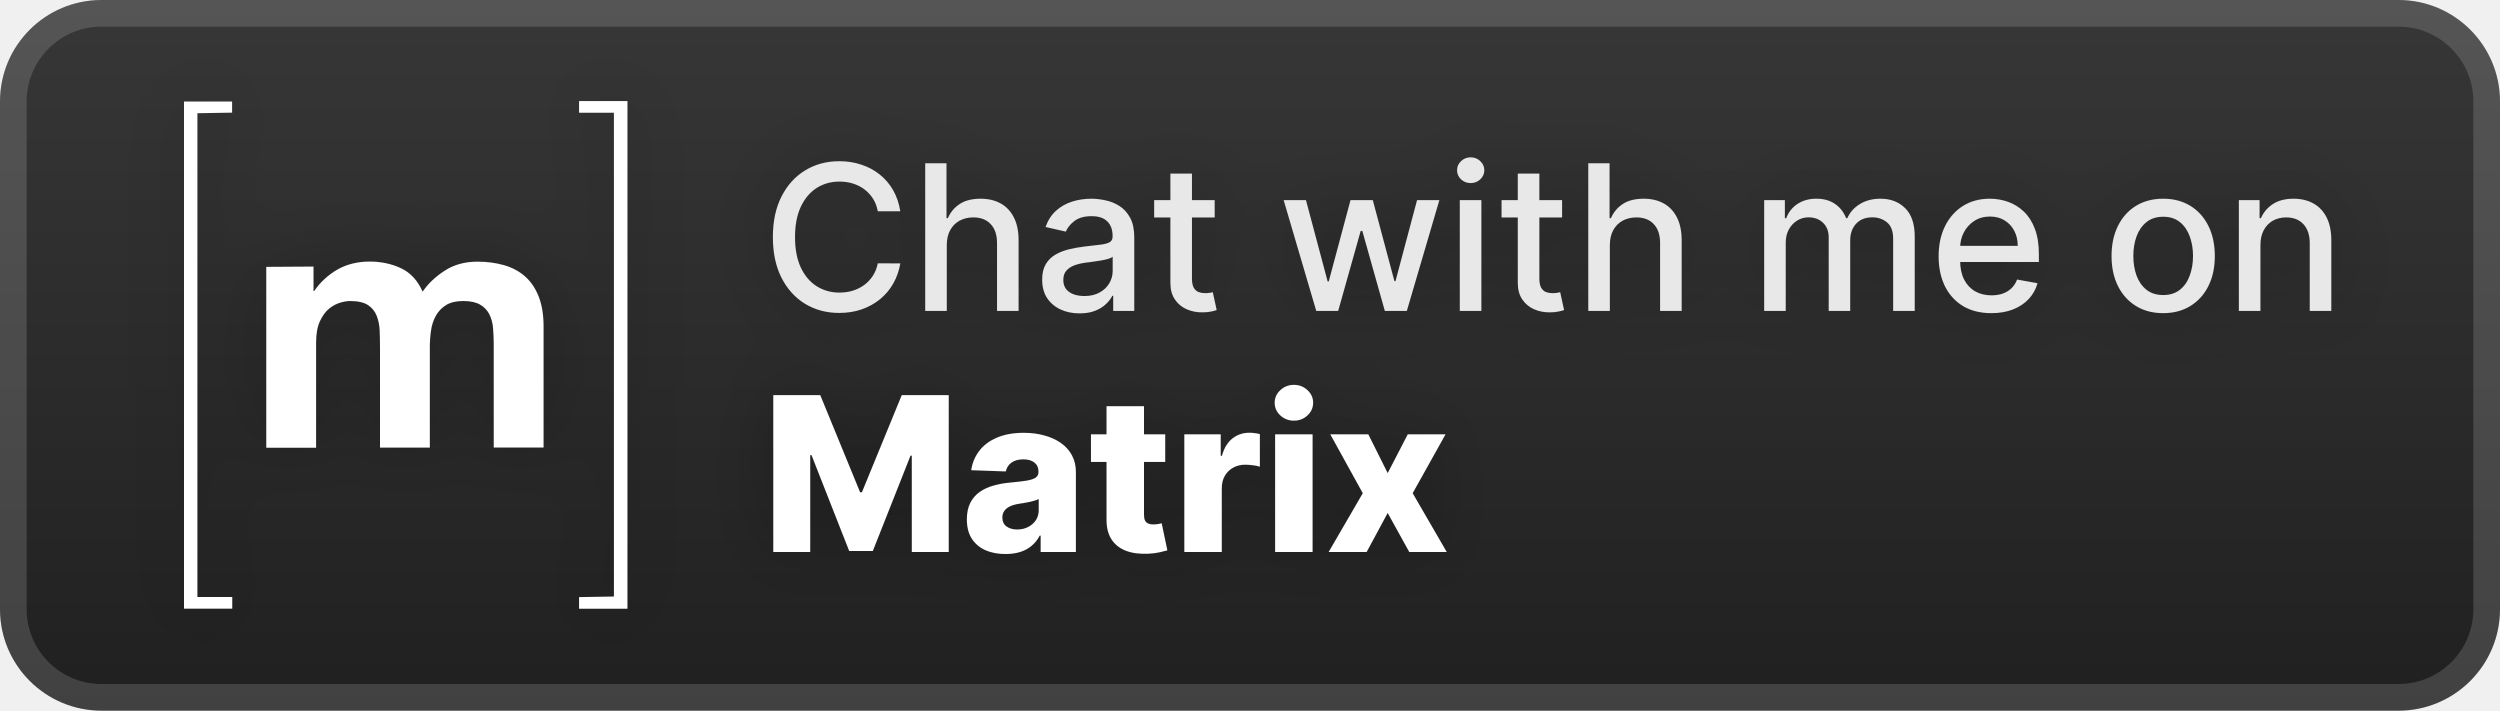
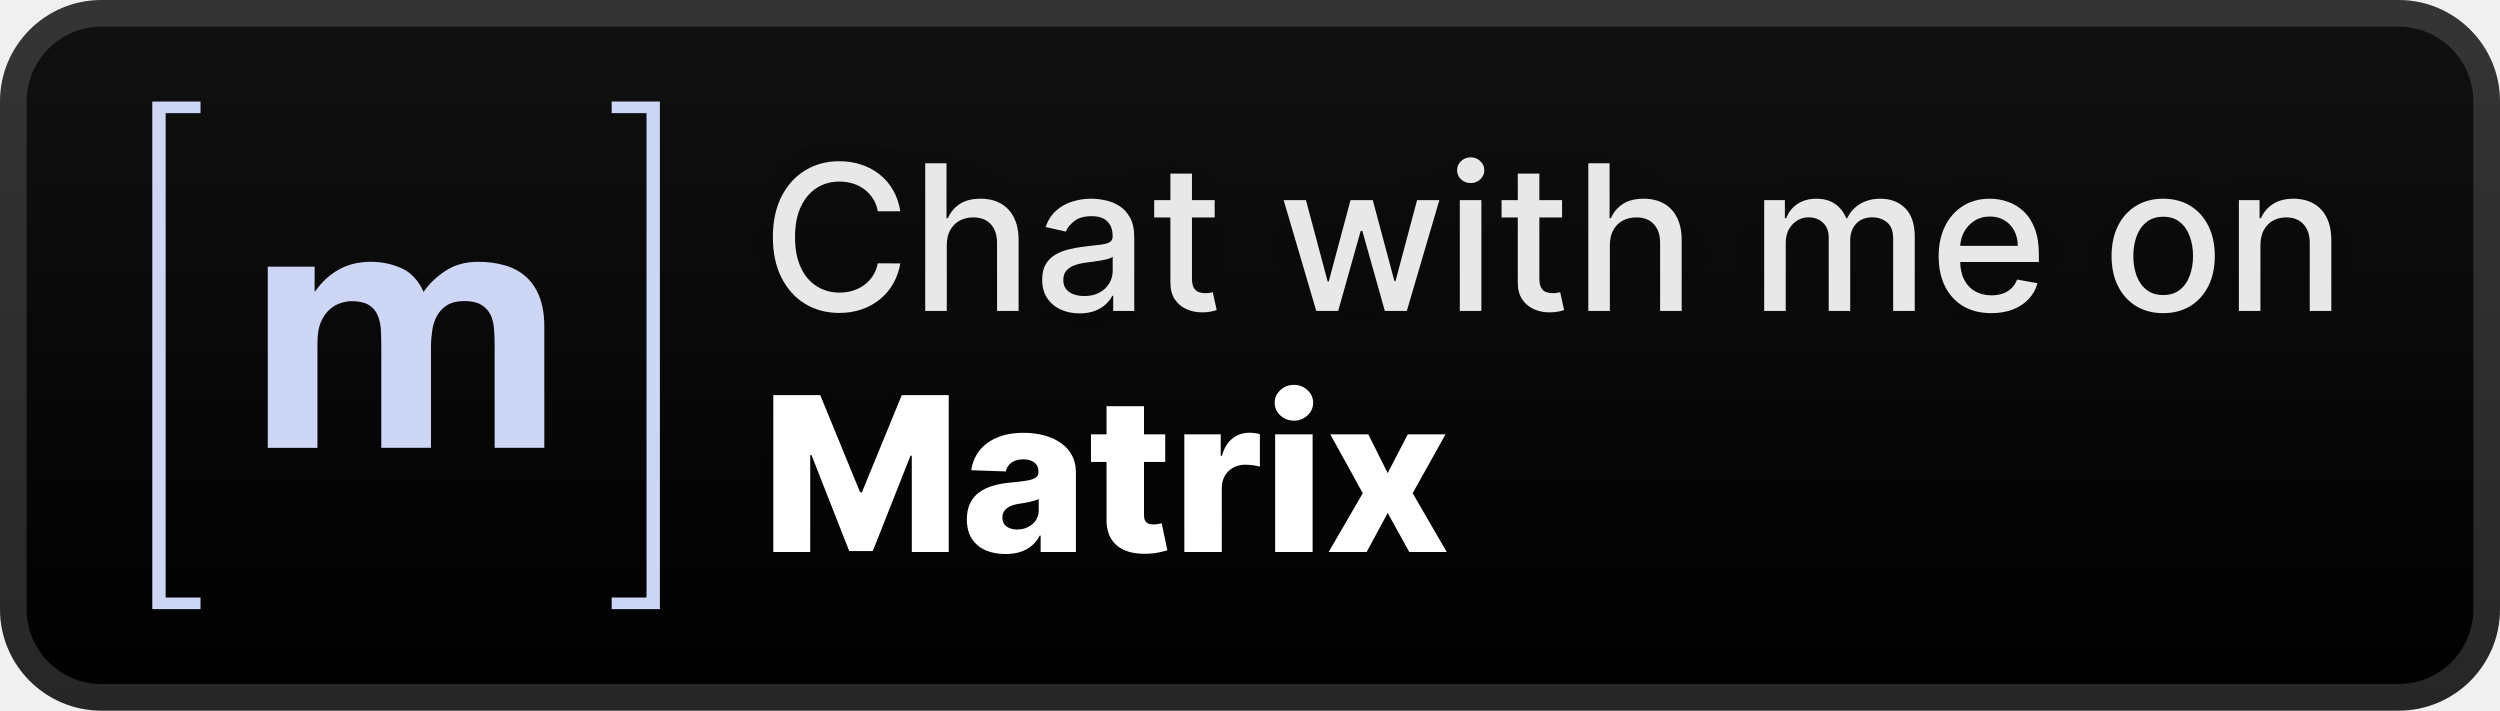
<svg xmlns="http://www.w3.org/2000/svg" width="197" height="56" viewBox="0 0 197 56" fill="none">
-   <rect x="-0" y="-0" width="197" height="56" rx="8" fill="url(#paint0_linear_2_3255)" />
+   <rect width="197" height="56" rx="8" fill="url(#paint0_linear_1_50)" />
  <rect x="1.05" y="1.05" width="194.9" height="53.9" rx="6.95" stroke="white" stroke-opacity="0.15" stroke-width="2.1" />
-   <g filter="url(#filter0_d_2_3255)">
-     <g clip-path="url(#clip0_2_3255)">
-       <path d="M48.377 47.006V8.881H45.63V7.966H49.443V47.966H45.63V47.051L48.377 47.006Z" fill="white" />
-       <path d="M24.705 21.006V22.931H24.76C25.243 22.226 25.88 21.644 26.629 21.219C27.357 20.815 28.197 20.612 29.126 20.612C30.029 20.612 30.857 20.787 31.597 21.137C32.343 21.486 32.914 22.101 33.303 22.987C33.727 22.362 34.302 21.811 35.034 21.337C35.762 20.859 36.627 20.62 37.618 20.62C38.374 20.62 39.074 20.712 39.714 20.895C40.358 21.08 40.91 21.374 41.369 21.779C41.828 22.182 42.189 22.711 42.447 23.366C42.704 24.019 42.833 24.804 42.833 25.729V35.266H38.907V27.191C38.907 26.712 38.888 26.262 38.852 25.841C38.825 25.457 38.722 25.082 38.548 24.739C38.381 24.425 38.127 24.166 37.815 23.994C37.493 23.811 37.055 23.719 36.498 23.719C35.946 23.719 35.5 23.825 35.156 24.035C34.815 24.247 34.547 24.522 34.354 24.862C34.155 25.221 34.023 25.615 33.968 26.021C33.903 26.455 33.87 26.892 33.87 27.334V35.271H29.944V27.271C29.944 26.849 29.935 26.43 29.917 26.021C29.903 25.629 29.823 25.242 29.681 24.876C29.546 24.53 29.305 24.236 28.991 24.035C28.668 23.825 28.194 23.719 27.561 23.719C27.313 23.729 27.067 23.771 26.829 23.844C26.505 23.937 26.204 24.096 25.944 24.311C25.658 24.541 25.415 24.872 25.212 25.304C25.01 25.736 24.908 26.301 24.908 27.004V35.279H20.982V21.029L24.705 21.006Z" fill="white" />
-       <path d="M15.555 8.921V47.046H18.302V47.961H14.488V7.961H18.29V8.876L15.555 8.921Z" fill="white" />
-     </g>
+   <g clip-path="url(#clip0_1_50)">
+     <path d="M13.054 8.915V47.084H15.8V48H12V8H15.8V8.915H13.054ZM24.792 21.015V22.946H24.846C25.361 22.208 25.985 21.638 26.708 21.238C27.431 20.831 28.269 20.631 29.208 20.631C30.108 20.631 30.931 20.808 31.677 21.154C32.423 21.5 32.985 22.123 33.377 23C33.8 22.377 34.377 21.823 35.1 21.346C35.823 20.869 36.684 20.631 37.677 20.631C38.431 20.631 39.131 20.723 39.777 20.908C40.423 21.092 40.969 21.385 41.431 21.792C41.892 22.2 42.246 22.723 42.508 23.377C42.761 24.031 42.892 24.815 42.892 25.738V35.285H38.977V27.2C38.977 26.723 38.962 26.269 38.923 25.846C38.885 25.423 38.785 25.054 38.623 24.746C38.454 24.431 38.215 24.185 37.892 24C37.569 23.815 37.131 23.723 36.585 23.723C36.031 23.723 35.585 23.831 35.246 24.038C34.908 24.254 34.638 24.523 34.446 24.869C34.254 25.208 34.123 25.592 34.062 26.031C34 26.462 33.962 26.9 33.962 27.338V35.285H30.046V27.285C30.046 26.861 30.038 26.446 30.015 26.031C30 25.615 29.915 25.238 29.777 24.885C29.638 24.538 29.408 24.254 29.085 24.046C28.762 23.838 28.292 23.731 27.662 23.731C27.477 23.731 27.231 23.769 26.931 23.854C26.631 23.938 26.331 24.092 26.046 24.323C25.762 24.554 25.515 24.885 25.315 25.315C25.115 25.746 25.015 26.315 25.015 27.015V35.292H21.1V21.015H24.792ZM50.946 47.084V8.915H48.2V8H52V48H48.2V47.084H50.946Z" fill="#CDD6F4" />
  </g>
-   <g filter="url(#filter1_d_2_3255)">
-     <path d="M70.943 16.648H69.17C69.102 16.269 68.975 15.935 68.789 15.648C68.604 15.36 68.376 15.115 68.108 14.915C67.839 14.714 67.537 14.562 67.204 14.46C66.875 14.358 66.524 14.307 66.153 14.307C65.483 14.307 64.882 14.475 64.352 14.812C63.825 15.149 63.409 15.644 63.102 16.295C62.799 16.947 62.647 17.742 62.647 18.682C62.647 19.629 62.799 20.428 63.102 21.079C63.409 21.731 63.827 22.223 64.358 22.557C64.888 22.89 65.484 23.057 66.147 23.057C66.515 23.057 66.863 23.007 67.193 22.909C67.526 22.807 67.827 22.657 68.096 22.46C68.365 22.263 68.592 22.023 68.778 21.738C68.967 21.451 69.098 21.121 69.17 20.75L70.943 20.756C70.848 21.328 70.664 21.854 70.392 22.335C70.123 22.812 69.776 23.225 69.352 23.574C68.931 23.918 68.45 24.186 67.909 24.375C67.367 24.564 66.776 24.659 66.136 24.659C65.128 24.659 64.231 24.42 63.443 23.943C62.655 23.462 62.034 22.774 61.579 21.881C61.128 20.987 60.903 19.92 60.903 18.682C60.903 17.439 61.13 16.373 61.585 15.483C62.039 14.589 62.661 13.903 63.449 13.426C64.236 12.945 65.132 12.704 66.136 12.704C66.753 12.704 67.329 12.793 67.863 12.972C68.401 13.146 68.884 13.403 69.312 13.744C69.74 14.081 70.094 14.494 70.375 14.983C70.655 15.468 70.844 16.023 70.943 16.648ZM74.606 19.318V24.5H72.907V12.864H74.583V17.193H74.691C74.896 16.723 75.208 16.35 75.629 16.074C76.049 15.797 76.599 15.659 77.277 15.659C77.875 15.659 78.398 15.782 78.845 16.028C79.296 16.274 79.644 16.642 79.89 17.131C80.14 17.615 80.265 18.221 80.265 18.949V24.5H78.566V19.153C78.566 18.513 78.402 18.017 78.072 17.665C77.743 17.309 77.284 17.131 76.697 17.131C76.296 17.131 75.936 17.216 75.618 17.386C75.303 17.557 75.055 17.807 74.873 18.136C74.695 18.462 74.606 18.856 74.606 19.318ZM85.072 24.693C84.519 24.693 84.019 24.591 83.572 24.386C83.125 24.178 82.771 23.877 82.51 23.483C82.252 23.089 82.123 22.606 82.123 22.034C82.123 21.541 82.218 21.136 82.407 20.818C82.597 20.5 82.852 20.248 83.174 20.062C83.496 19.877 83.856 19.737 84.254 19.642C84.652 19.547 85.057 19.475 85.47 19.426C85.993 19.365 86.417 19.316 86.743 19.278C87.068 19.237 87.305 19.17 87.453 19.079C87.6 18.988 87.674 18.841 87.674 18.636V18.596C87.674 18.1 87.534 17.716 87.254 17.443C86.977 17.17 86.564 17.034 86.015 17.034C85.443 17.034 84.993 17.161 84.663 17.415C84.337 17.665 84.112 17.943 83.987 18.25L82.39 17.886C82.58 17.356 82.856 16.928 83.22 16.602C83.587 16.273 84.01 16.034 84.487 15.886C84.964 15.735 85.466 15.659 85.993 15.659C86.341 15.659 86.71 15.701 87.1 15.784C87.494 15.864 87.862 16.011 88.203 16.227C88.547 16.443 88.83 16.752 89.049 17.153C89.269 17.551 89.379 18.068 89.379 18.704V24.5H87.72V23.307H87.652C87.542 23.526 87.377 23.742 87.157 23.954C86.938 24.166 86.655 24.343 86.311 24.483C85.966 24.623 85.553 24.693 85.072 24.693ZM85.441 23.329C85.911 23.329 86.313 23.237 86.646 23.051C86.983 22.865 87.239 22.623 87.413 22.324C87.591 22.021 87.68 21.697 87.68 21.352V20.227C87.619 20.288 87.502 20.345 87.328 20.398C87.157 20.447 86.962 20.49 86.743 20.528C86.523 20.562 86.309 20.595 86.1 20.625C85.892 20.651 85.718 20.674 85.578 20.693C85.248 20.735 84.947 20.805 84.674 20.903C84.405 21.002 84.189 21.144 84.027 21.329C83.868 21.511 83.788 21.754 83.788 22.057C83.788 22.477 83.943 22.795 84.254 23.011C84.564 23.223 84.96 23.329 85.441 23.329ZM95.716 15.773V17.136H90.948V15.773H95.716ZM92.227 13.682H93.926V21.937C93.926 22.267 93.975 22.515 94.073 22.682C94.172 22.845 94.299 22.956 94.454 23.017C94.613 23.074 94.786 23.102 94.971 23.102C95.108 23.102 95.227 23.093 95.329 23.074C95.431 23.055 95.511 23.04 95.568 23.028L95.875 24.432C95.776 24.47 95.636 24.507 95.454 24.545C95.272 24.587 95.045 24.61 94.772 24.613C94.325 24.621 93.909 24.541 93.522 24.375C93.136 24.208 92.823 23.951 92.585 23.602C92.346 23.254 92.227 22.816 92.227 22.29V13.682ZM103.721 24.5L101.153 15.773H102.909L104.619 22.182H104.704L106.42 15.773H108.176L109.88 22.153H109.966L111.664 15.773H113.42L110.858 24.5H109.125L107.352 18.199H107.221L105.448 24.5H103.721ZM115.032 24.5V15.773H116.731V24.5H115.032ZM115.89 14.426C115.595 14.426 115.341 14.328 115.129 14.131C114.921 13.93 114.816 13.691 114.816 13.415C114.816 13.134 114.921 12.896 115.129 12.699C115.341 12.498 115.595 12.398 115.89 12.398C116.186 12.398 116.438 12.498 116.646 12.699C116.858 12.896 116.964 13.134 116.964 13.415C116.964 13.691 116.858 13.93 116.646 14.131C116.438 14.328 116.186 14.426 115.89 14.426ZM123.091 15.773V17.136H118.323V15.773H123.091ZM119.602 13.682H121.301V21.937C121.301 22.267 121.35 22.515 121.448 22.682C121.547 22.845 121.674 22.956 121.829 23.017C121.988 23.074 122.161 23.102 122.346 23.102C122.483 23.102 122.602 23.093 122.704 23.074C122.806 23.055 122.886 23.04 122.943 23.028L123.25 24.432C123.151 24.47 123.011 24.507 122.829 24.545C122.647 24.587 122.42 24.61 122.147 24.613C121.7 24.621 121.284 24.541 120.897 24.375C120.511 24.208 120.198 23.951 119.96 23.602C119.721 23.254 119.602 22.816 119.602 22.29V13.682ZM126.856 19.318V24.5H125.157V12.864H126.833V17.193H126.941C127.146 16.723 127.458 16.35 127.879 16.074C128.299 15.797 128.849 15.659 129.527 15.659C130.125 15.659 130.648 15.782 131.095 16.028C131.546 16.274 131.894 16.642 132.14 17.131C132.39 17.615 132.515 18.221 132.515 18.949V24.5H130.816V19.153C130.816 18.513 130.652 18.017 130.322 17.665C129.993 17.309 129.534 17.131 128.947 17.131C128.546 17.131 128.186 17.216 127.868 17.386C127.553 17.557 127.305 17.807 127.123 18.136C126.945 18.462 126.856 18.856 126.856 19.318ZM139.017 24.5V15.773H140.647V17.193H140.755C140.937 16.712 141.234 16.337 141.647 16.068C142.06 15.795 142.555 15.659 143.13 15.659C143.714 15.659 144.202 15.795 144.596 16.068C144.994 16.341 145.287 16.716 145.477 17.193H145.568C145.776 16.727 146.108 16.356 146.562 16.079C147.017 15.799 147.558 15.659 148.187 15.659C148.979 15.659 149.625 15.907 150.125 16.403C150.628 16.899 150.88 17.648 150.88 18.648V24.5H149.181V18.807C149.181 18.216 149.02 17.788 148.698 17.523C148.377 17.258 147.992 17.125 147.545 17.125C146.992 17.125 146.562 17.295 146.255 17.636C145.948 17.973 145.795 18.407 145.795 18.937V24.5H144.102V18.699C144.102 18.225 143.954 17.845 143.659 17.557C143.363 17.269 142.979 17.125 142.505 17.125C142.183 17.125 141.886 17.21 141.613 17.381C141.344 17.547 141.127 17.78 140.96 18.079C140.797 18.379 140.716 18.725 140.716 19.119V24.5H139.017ZM156.919 24.676C156.059 24.676 155.318 24.492 154.697 24.125C154.08 23.754 153.602 23.233 153.265 22.562C152.932 21.888 152.765 21.098 152.765 20.193C152.765 19.299 152.932 18.511 153.265 17.829C153.602 17.148 154.072 16.615 154.674 16.233C155.28 15.85 155.989 15.659 156.799 15.659C157.292 15.659 157.769 15.74 158.231 15.903C158.693 16.066 159.108 16.322 159.475 16.67C159.843 17.019 160.133 17.471 160.345 18.028C160.557 18.581 160.663 19.254 160.663 20.045V20.648H153.725V19.375H158.998C158.998 18.928 158.907 18.532 158.725 18.187C158.544 17.839 158.288 17.564 157.958 17.363C157.633 17.163 157.25 17.062 156.811 17.062C156.333 17.062 155.917 17.18 155.561 17.415C155.208 17.646 154.936 17.949 154.743 18.324C154.553 18.695 154.458 19.098 154.458 19.534V20.528C154.458 21.112 154.561 21.608 154.765 22.017C154.974 22.426 155.263 22.738 155.635 22.954C156.006 23.166 156.439 23.273 156.936 23.273C157.258 23.273 157.551 23.227 157.816 23.136C158.082 23.041 158.311 22.901 158.504 22.716C158.697 22.53 158.845 22.301 158.947 22.028L160.555 22.318C160.426 22.791 160.195 23.206 159.862 23.562C159.532 23.915 159.118 24.189 158.618 24.386C158.121 24.579 157.555 24.676 156.919 24.676ZM170.458 24.676C169.64 24.676 168.926 24.488 168.316 24.113C167.707 23.738 167.233 23.214 166.896 22.54C166.559 21.865 166.39 21.078 166.39 20.176C166.39 19.271 166.559 18.479 166.896 17.801C167.233 17.123 167.707 16.596 168.316 16.221C168.926 15.847 169.64 15.659 170.458 15.659C171.277 15.659 171.991 15.847 172.6 16.221C173.21 16.596 173.684 17.123 174.021 17.801C174.358 18.479 174.527 19.271 174.527 20.176C174.527 21.078 174.358 21.865 174.021 22.54C173.684 23.214 173.21 23.738 172.6 24.113C171.991 24.488 171.277 24.676 170.458 24.676ZM170.464 23.25C170.994 23.25 171.434 23.11 171.782 22.829C172.131 22.549 172.388 22.176 172.555 21.71C172.725 21.244 172.811 20.731 172.811 20.17C172.811 19.613 172.725 19.102 172.555 18.636C172.388 18.166 172.131 17.79 171.782 17.506C171.434 17.221 170.994 17.079 170.464 17.079C169.93 17.079 169.487 17.221 169.135 17.506C168.786 17.79 168.527 18.166 168.356 18.636C168.189 19.102 168.106 19.613 168.106 20.17C168.106 20.731 168.189 21.244 168.356 21.71C168.527 22.176 168.786 22.549 169.135 22.829C169.487 23.11 169.93 23.25 170.464 23.25ZM178.122 19.318V24.5H176.423V15.773H178.054V17.193H178.162C178.362 16.731 178.677 16.36 179.105 16.079C179.537 15.799 180.08 15.659 180.735 15.659C181.33 15.659 181.851 15.784 182.298 16.034C182.745 16.28 183.091 16.648 183.338 17.136C183.584 17.625 183.707 18.229 183.707 18.949V24.5H182.008V19.153C182.008 18.521 181.843 18.026 181.514 17.67C181.184 17.311 180.732 17.131 180.156 17.131C179.762 17.131 179.412 17.216 179.105 17.386C178.802 17.557 178.561 17.807 178.383 18.136C178.209 18.462 178.122 18.856 178.122 19.318Z" fill="#E8E8E8" />
-     <path d="M60.935 31.136H64.636L67.775 38.791H67.92L71.059 31.136H74.76V43.5H71.85V35.905H71.748L68.777 43.421H66.918L63.948 35.863H63.845V43.5H60.935V31.136ZM79.238 43.657C78.646 43.657 78.121 43.558 77.662 43.361C77.207 43.16 76.847 42.858 76.582 42.456C76.32 42.049 76.189 41.54 76.189 40.928C76.189 40.413 76.28 39.978 76.461 39.624C76.642 39.27 76.891 38.982 77.209 38.761C77.527 38.539 77.894 38.373 78.308 38.26C78.723 38.143 79.165 38.065 79.636 38.024C80.163 37.976 80.588 37.926 80.91 37.873C81.232 37.817 81.465 37.739 81.61 37.638C81.759 37.533 81.834 37.386 81.834 37.197V37.167C81.834 36.857 81.727 36.618 81.514 36.449C81.3 36.28 81.013 36.195 80.65 36.195C80.26 36.195 79.946 36.28 79.709 36.449C79.471 36.618 79.32 36.851 79.256 37.149L76.533 37.052C76.614 36.489 76.821 35.986 77.155 35.543C77.493 35.096 77.956 34.746 78.544 34.493C79.135 34.235 79.846 34.106 80.675 34.106C81.266 34.106 81.812 34.177 82.311 34.318C82.81 34.455 83.244 34.656 83.615 34.921C83.985 35.183 84.271 35.505 84.472 35.887C84.677 36.27 84.78 36.706 84.78 37.197V43.5H82.003V42.208H81.93C81.765 42.522 81.554 42.788 81.296 43.005C81.043 43.222 80.743 43.385 80.397 43.494C80.055 43.602 79.668 43.657 79.238 43.657ZM80.149 41.725C80.467 41.725 80.753 41.661 81.007 41.532C81.264 41.403 81.469 41.226 81.622 41.001C81.775 40.771 81.852 40.506 81.852 40.204V39.322C81.767 39.367 81.665 39.407 81.544 39.443C81.427 39.479 81.298 39.514 81.158 39.546C81.017 39.578 80.872 39.606 80.723 39.63C80.574 39.654 80.431 39.676 80.294 39.697C80.017 39.741 79.779 39.809 79.582 39.902C79.389 39.994 79.24 40.115 79.135 40.264C79.035 40.409 78.984 40.582 78.984 40.783C78.984 41.089 79.093 41.323 79.31 41.483C79.532 41.645 79.811 41.725 80.149 41.725ZM91.819 34.227V36.4H85.969V34.227H91.819ZM87.195 32.006H90.147V40.584C90.147 40.765 90.175 40.912 90.231 41.025C90.291 41.133 90.378 41.212 90.491 41.26C90.603 41.304 90.738 41.327 90.895 41.327C91.008 41.327 91.126 41.316 91.251 41.296C91.38 41.272 91.477 41.252 91.541 41.236L91.988 43.367C91.847 43.407 91.648 43.458 91.39 43.518C91.137 43.578 90.833 43.617 90.479 43.633C89.786 43.665 89.193 43.584 88.698 43.391C88.207 43.194 87.83 42.888 87.569 42.474C87.311 42.059 87.186 41.538 87.195 40.91V32.006ZM93.325 43.5V34.227H96.192V35.917H96.289C96.458 35.306 96.734 34.851 97.116 34.553C97.499 34.251 97.943 34.1 98.45 34.1C98.587 34.1 98.728 34.11 98.873 34.131C99.018 34.147 99.153 34.173 99.277 34.209V36.775C99.136 36.726 98.951 36.688 98.722 36.66C98.497 36.632 98.295 36.618 98.118 36.618C97.768 36.618 97.452 36.696 97.171 36.853C96.893 37.006 96.674 37.221 96.513 37.499C96.356 37.773 96.277 38.095 96.277 38.465V43.5H93.325ZM100.48 43.5V34.227H103.432V43.5H100.48ZM101.959 33.147C101.545 33.147 101.189 33.01 100.891 32.736C100.593 32.458 100.444 32.124 100.444 31.734C100.444 31.348 100.593 31.017 100.891 30.744C101.189 30.466 101.545 30.327 101.959 30.327C102.378 30.327 102.734 30.466 103.028 30.744C103.326 31.017 103.475 31.348 103.475 31.734C103.475 32.124 103.326 32.458 103.028 32.736C102.734 33.01 102.378 33.147 101.959 33.147ZM107.823 34.227L109.35 37.282L110.932 34.227H113.908L111.318 38.864L114.005 43.5H111.052L109.35 40.421L107.69 43.5H104.696L107.388 38.864L104.828 34.227H107.823Z" fill="white" />
+   <g filter="url(#filter0_d_1_50)">
+     <path d="M70.943 16.648H69.17C69.102 16.269 68.975 15.936 68.79 15.648C68.604 15.36 68.377 15.116 68.108 14.915C67.839 14.714 67.538 14.562 67.204 14.46C66.875 14.358 66.525 14.307 66.153 14.307C65.483 14.307 64.883 14.475 64.352 14.812C63.826 15.15 63.409 15.644 63.102 16.296C62.799 16.947 62.648 17.742 62.648 18.682C62.648 19.629 62.799 20.428 63.102 21.079C63.409 21.731 63.828 22.224 64.358 22.557C64.888 22.89 65.485 23.057 66.148 23.057C66.515 23.057 66.864 23.008 67.193 22.909C67.526 22.807 67.828 22.657 68.097 22.46C68.365 22.263 68.593 22.023 68.778 21.739C68.968 21.451 69.099 21.121 69.17 20.75L70.943 20.756C70.849 21.328 70.665 21.854 70.392 22.335C70.123 22.812 69.776 23.225 69.352 23.574C68.932 23.919 68.451 24.186 67.909 24.375C67.367 24.564 66.776 24.659 66.136 24.659C65.129 24.659 64.231 24.421 63.443 23.943C62.655 23.462 62.034 22.775 61.58 21.881C61.129 20.987 60.903 19.921 60.903 18.682C60.903 17.439 61.131 16.373 61.585 15.483C62.04 14.589 62.661 13.903 63.449 13.426C64.237 12.945 65.133 12.704 66.136 12.704C66.754 12.704 67.329 12.794 67.864 12.972C68.401 13.146 68.885 13.403 69.312 13.744C69.74 14.081 70.095 14.494 70.375 14.983C70.655 15.468 70.845 16.023 70.943 16.648ZM74.606 19.318V24.5H72.908V12.864H74.584V17.193H74.692C74.896 16.724 75.209 16.35 75.629 16.074C76.05 15.797 76.599 15.659 77.277 15.659C77.876 15.659 78.398 15.782 78.845 16.028C79.296 16.275 79.644 16.642 79.891 17.131C80.141 17.616 80.266 18.222 80.266 18.949V24.5H78.567V19.153C78.567 18.513 78.402 18.017 78.072 17.665C77.743 17.309 77.285 17.131 76.697 17.131C76.296 17.131 75.936 17.216 75.618 17.386C75.303 17.557 75.055 17.807 74.874 18.136C74.695 18.462 74.606 18.856 74.606 19.318ZM85.072 24.693C84.519 24.693 84.019 24.591 83.572 24.386C83.126 24.178 82.771 23.877 82.51 23.483C82.252 23.089 82.124 22.606 82.124 22.034C82.124 21.542 82.218 21.136 82.408 20.818C82.597 20.5 82.853 20.248 83.175 20.062C83.497 19.877 83.856 19.737 84.254 19.642C84.652 19.547 85.057 19.475 85.47 19.426C85.993 19.366 86.417 19.316 86.743 19.278C87.069 19.237 87.305 19.171 87.453 19.079C87.601 18.989 87.675 18.841 87.675 18.636V18.597C87.675 18.1 87.534 17.716 87.254 17.443C86.978 17.171 86.565 17.034 86.016 17.034C85.444 17.034 84.993 17.161 84.663 17.415C84.338 17.665 84.112 17.943 83.987 18.25L82.391 17.886C82.58 17.356 82.856 16.928 83.22 16.602C83.588 16.273 84.01 16.034 84.487 15.886C84.965 15.735 85.466 15.659 85.993 15.659C86.341 15.659 86.711 15.701 87.101 15.784C87.495 15.864 87.862 16.011 88.203 16.227C88.548 16.443 88.83 16.752 89.05 17.153C89.269 17.551 89.379 18.068 89.379 18.704V24.5H87.72V23.307H87.652C87.542 23.526 87.377 23.742 87.158 23.954C86.938 24.167 86.656 24.343 86.311 24.483C85.966 24.623 85.553 24.693 85.072 24.693ZM85.442 23.329C85.911 23.329 86.313 23.237 86.646 23.051C86.983 22.866 87.239 22.623 87.413 22.324C87.591 22.021 87.68 21.697 87.68 21.352V20.227C87.62 20.288 87.502 20.345 87.328 20.398C87.158 20.447 86.963 20.491 86.743 20.528C86.523 20.562 86.309 20.595 86.101 20.625C85.892 20.651 85.718 20.674 85.578 20.693C85.249 20.735 84.947 20.805 84.675 20.903C84.406 21.002 84.19 21.144 84.027 21.329C83.868 21.511 83.788 21.754 83.788 22.057C83.788 22.477 83.944 22.796 84.254 23.011C84.565 23.224 84.961 23.329 85.442 23.329ZM95.716 15.773V17.136H90.949V15.773H95.716ZM92.227 13.682H93.926V21.938C93.926 22.267 93.975 22.515 94.074 22.682C94.172 22.845 94.299 22.956 94.454 23.017C94.614 23.074 94.786 23.102 94.972 23.102C95.108 23.102 95.227 23.093 95.329 23.074C95.432 23.055 95.511 23.04 95.568 23.028L95.875 24.432C95.776 24.47 95.636 24.508 95.454 24.546C95.273 24.587 95.045 24.61 94.773 24.614C94.326 24.621 93.909 24.542 93.523 24.375C93.136 24.208 92.824 23.951 92.585 23.602C92.347 23.254 92.227 22.816 92.227 22.29V13.682ZM103.722 24.5L101.153 15.773H102.909L104.619 22.182H104.705L106.42 15.773H108.176L109.881 22.153H109.966L111.665 15.773H113.42L110.858 24.5H109.125L107.352 18.199H107.222L105.449 24.5H103.722ZM115.033 24.5V15.773H116.732V24.5H115.033ZM115.891 14.426C115.595 14.426 115.341 14.328 115.129 14.131C114.921 13.93 114.817 13.691 114.817 13.415C114.817 13.134 114.921 12.896 115.129 12.699C115.341 12.498 115.595 12.398 115.891 12.398C116.186 12.398 116.438 12.498 116.646 12.699C116.858 12.896 116.964 13.134 116.964 13.415C116.964 13.691 116.858 13.93 116.646 14.131C116.438 14.328 116.186 14.426 115.891 14.426ZM123.091 15.773V17.136H118.324V15.773H123.091ZM119.602 13.682H121.301V21.938C121.301 22.267 121.35 22.515 121.449 22.682C121.547 22.845 121.674 22.956 121.83 23.017C121.989 23.074 122.161 23.102 122.347 23.102C122.483 23.102 122.602 23.093 122.705 23.074C122.807 23.055 122.886 23.04 122.943 23.028L123.25 24.432C123.151 24.47 123.011 24.508 122.83 24.546C122.648 24.587 122.42 24.61 122.148 24.614C121.701 24.621 121.284 24.542 120.898 24.375C120.511 24.208 120.199 23.951 119.96 23.602C119.722 23.254 119.602 22.816 119.602 22.29V13.682ZM126.857 19.318V24.5H125.158V12.864H126.834V17.193H126.942C127.146 16.724 127.459 16.35 127.879 16.074C128.3 15.797 128.849 15.659 129.527 15.659C130.125 15.659 130.648 15.782 131.095 16.028C131.546 16.275 131.894 16.642 132.141 17.131C132.391 17.616 132.516 18.222 132.516 18.949V24.5H130.817V19.153C130.817 18.513 130.652 18.017 130.322 17.665C129.993 17.309 129.535 17.131 128.947 17.131C128.546 17.131 128.186 17.216 127.868 17.386C127.553 17.557 127.305 17.807 127.124 18.136C126.946 18.462 126.857 18.856 126.857 19.318ZM139.017 24.5V15.773H140.648V17.193H140.756C140.937 16.712 141.235 16.337 141.648 16.068C142.061 15.796 142.555 15.659 143.131 15.659C143.714 15.659 144.203 15.796 144.597 16.068C144.994 16.341 145.288 16.716 145.477 17.193H145.568C145.776 16.727 146.108 16.356 146.562 16.079C147.017 15.799 147.559 15.659 148.187 15.659C148.979 15.659 149.625 15.907 150.125 16.403C150.629 16.9 150.881 17.648 150.881 18.648V24.5H149.182V18.807C149.182 18.216 149.021 17.788 148.699 17.523C148.377 17.258 147.992 17.125 147.545 17.125C146.992 17.125 146.562 17.296 146.256 17.636C145.949 17.974 145.795 18.407 145.795 18.938V24.5H144.102V18.699C144.102 18.225 143.955 17.845 143.659 17.557C143.364 17.269 142.979 17.125 142.506 17.125C142.184 17.125 141.886 17.21 141.614 17.381C141.345 17.547 141.127 17.78 140.96 18.079C140.797 18.379 140.716 18.725 140.716 19.119V24.5H139.017ZM156.919 24.676C156.059 24.676 155.319 24.492 154.697 24.125C154.08 23.754 153.603 23.233 153.266 22.562C152.932 21.888 152.766 21.099 152.766 20.193C152.766 19.299 152.932 18.511 153.266 17.829C153.603 17.148 154.072 16.616 154.675 16.233C155.281 15.85 155.989 15.659 156.8 15.659C157.292 15.659 157.769 15.741 158.231 15.903C158.694 16.066 159.108 16.322 159.476 16.671C159.843 17.019 160.133 17.472 160.345 18.028C160.557 18.581 160.663 19.254 160.663 20.046V20.648H153.726V19.375H158.999C158.999 18.928 158.908 18.532 158.726 18.188C158.544 17.839 158.288 17.564 157.959 17.364C157.633 17.163 157.25 17.062 156.811 17.062C156.334 17.062 155.917 17.18 155.561 17.415C155.209 17.646 154.936 17.949 154.743 18.324C154.553 18.695 154.459 19.099 154.459 19.534V20.528C154.459 21.112 154.561 21.608 154.766 22.017C154.974 22.426 155.264 22.739 155.635 22.954C156.006 23.167 156.44 23.273 156.936 23.273C157.258 23.273 157.552 23.227 157.817 23.136C158.082 23.042 158.311 22.901 158.504 22.716C158.697 22.53 158.845 22.301 158.947 22.028L160.555 22.318C160.427 22.792 160.196 23.206 159.862 23.562C159.533 23.915 159.118 24.189 158.618 24.386C158.122 24.579 157.555 24.676 156.919 24.676ZM170.459 24.676C169.641 24.676 168.927 24.489 168.317 24.114C167.707 23.739 167.233 23.214 166.896 22.54C166.559 21.866 166.391 21.078 166.391 20.176C166.391 19.271 166.559 18.479 166.896 17.801C167.233 17.123 167.707 16.597 168.317 16.222C168.927 15.847 169.641 15.659 170.459 15.659C171.277 15.659 171.991 15.847 172.601 16.222C173.211 16.597 173.684 17.123 174.021 17.801C174.358 18.479 174.527 19.271 174.527 20.176C174.527 21.078 174.358 21.866 174.021 22.54C173.684 23.214 173.211 23.739 172.601 24.114C171.991 24.489 171.277 24.676 170.459 24.676ZM170.464 23.25C170.995 23.25 171.434 23.11 171.783 22.829C172.131 22.549 172.389 22.176 172.555 21.71C172.726 21.244 172.811 20.731 172.811 20.171C172.811 19.614 172.726 19.102 172.555 18.636C172.389 18.167 172.131 17.79 171.783 17.506C171.434 17.222 170.995 17.079 170.464 17.079C169.93 17.079 169.487 17.222 169.135 17.506C168.786 17.79 168.527 18.167 168.356 18.636C168.19 19.102 168.106 19.614 168.106 20.171C168.106 20.731 168.19 21.244 168.356 21.71C168.527 22.176 168.786 22.549 169.135 22.829C169.487 23.11 169.93 23.25 170.464 23.25ZM178.122 19.318V24.5H176.423V15.773H178.054V17.193H178.162C178.363 16.731 178.677 16.36 179.105 16.079C179.537 15.799 180.08 15.659 180.736 15.659C181.33 15.659 181.851 15.784 182.298 16.034C182.745 16.28 183.092 16.648 183.338 17.136C183.584 17.625 183.707 18.229 183.707 18.949V24.5H182.008V19.153C182.008 18.521 181.844 18.026 181.514 17.671C181.185 17.311 180.732 17.131 180.156 17.131C179.762 17.131 179.412 17.216 179.105 17.386C178.802 17.557 178.562 17.807 178.383 18.136C178.209 18.462 178.122 18.856 178.122 19.318Z" fill="#E8E8E8" />
+     <path d="M60.936 31.136H64.636L67.776 38.791H67.92L71.06 31.136H74.76V43.5H71.85V35.906H71.748L68.778 43.422H66.918L63.948 35.863H63.846V43.5H60.936V31.136ZM79.238 43.657C78.647 43.657 78.121 43.558 77.662 43.361C77.208 43.16 76.848 42.858 76.582 42.456C76.32 42.049 76.189 41.54 76.189 40.928C76.189 40.413 76.28 39.978 76.461 39.624C76.642 39.27 76.892 38.982 77.21 38.761C77.528 38.54 77.894 38.373 78.308 38.26C78.723 38.143 79.166 38.065 79.637 38.025C80.164 37.976 80.588 37.926 80.91 37.874C81.232 37.817 81.466 37.739 81.611 37.638C81.76 37.533 81.834 37.387 81.834 37.197V37.167C81.834 36.857 81.727 36.618 81.514 36.449C81.301 36.28 81.013 36.195 80.651 36.195C80.26 36.195 79.947 36.28 79.709 36.449C79.472 36.618 79.321 36.851 79.256 37.149L76.534 37.053C76.614 36.489 76.821 35.986 77.155 35.543C77.493 35.097 77.956 34.746 78.544 34.493C79.136 34.235 79.846 34.106 80.675 34.106C81.267 34.106 81.812 34.177 82.311 34.318C82.81 34.455 83.245 34.656 83.615 34.922C83.985 35.183 84.271 35.505 84.472 35.887C84.677 36.27 84.78 36.706 84.78 37.197V43.5H82.003V42.208H81.931C81.766 42.522 81.554 42.788 81.297 43.005C81.043 43.222 80.743 43.385 80.397 43.494C80.055 43.603 79.669 43.657 79.238 43.657ZM80.15 41.725C80.468 41.725 80.753 41.661 81.007 41.532C81.265 41.403 81.47 41.226 81.623 41.001C81.776 40.771 81.852 40.506 81.852 40.204V39.322C81.768 39.367 81.665 39.407 81.544 39.443C81.428 39.479 81.299 39.514 81.158 39.546C81.017 39.578 80.872 39.606 80.723 39.63C80.574 39.654 80.431 39.677 80.295 39.697C80.017 39.741 79.779 39.809 79.582 39.902C79.389 39.995 79.24 40.115 79.136 40.264C79.035 40.409 78.985 40.582 78.985 40.783C78.985 41.089 79.093 41.323 79.311 41.484C79.532 41.645 79.812 41.725 80.15 41.725ZM91.819 34.227V36.401H85.969V34.227H91.819ZM87.195 32.006H90.147V40.584C90.147 40.765 90.175 40.912 90.231 41.025C90.292 41.133 90.378 41.212 90.491 41.26C90.604 41.305 90.739 41.327 90.895 41.327C91.008 41.327 91.127 41.317 91.252 41.297C91.38 41.272 91.477 41.252 91.541 41.236L91.988 43.367C91.847 43.407 91.648 43.458 91.391 43.518C91.137 43.578 90.833 43.617 90.479 43.633C89.787 43.665 89.193 43.584 88.698 43.391C88.207 43.194 87.831 42.888 87.569 42.474C87.312 42.059 87.187 41.538 87.195 40.91V32.006ZM93.325 43.5V34.227H96.193V35.918H96.29C96.459 35.306 96.734 34.851 97.117 34.553C97.499 34.251 97.944 34.1 98.451 34.1C98.588 34.1 98.728 34.111 98.873 34.131C99.018 34.147 99.153 34.173 99.278 34.209V36.775C99.137 36.727 98.952 36.688 98.722 36.66C98.497 36.632 98.296 36.618 98.119 36.618C97.769 36.618 97.453 36.696 97.171 36.853C96.893 37.006 96.674 37.222 96.513 37.499C96.356 37.773 96.277 38.095 96.277 38.465V43.5H93.325ZM100.481 43.5V34.227H103.433V43.5H100.481ZM101.96 33.147C101.545 33.147 101.189 33.01 100.891 32.736C100.593 32.458 100.444 32.124 100.444 31.734C100.444 31.348 100.593 31.018 100.891 30.744C101.189 30.466 101.545 30.327 101.96 30.327C102.378 30.327 102.734 30.466 103.028 30.744C103.326 31.018 103.475 31.348 103.475 31.734C103.475 32.124 103.326 32.458 103.028 32.736C102.734 33.01 102.378 33.147 101.96 33.147ZM107.823 34.227L109.35 37.282L110.932 34.227H113.908L111.318 38.864L114.005 43.5H111.053L109.35 40.421L107.69 43.5H104.696L107.388 38.864L104.829 34.227H107.823Z" fill="white" />
  </g>
  <defs>
-     <filter id="filter0_d_2_3255" x="6.285" y="2.286" width="51.429" height="51.429" filterUnits="userSpaceOnUse" color-interpolation-filters="sRGB">
-       <feFlood flood-opacity="0" result="BackgroundImageFix" />
-       <feColorMatrix in="SourceAlpha" type="matrix" values="0 0 0 0 0 0 0 0 0 0 0 0 0 0 0 0 0 0 127 0" result="hardAlpha" />
-       <feOffset />
-       <feGaussianBlur stdDeviation="2.857" />
-       <feComposite in2="hardAlpha" operator="out" />
-       <feColorMatrix type="matrix" values="0 0 0 0 0 0 0 0 0 0 0 0 0 0 0 0 0 0 0.25 0" />
-       <feBlend mode="normal" in2="BackgroundImageFix" result="effect1_dropShadow_2_3255" />
-       <feBlend mode="normal" in="SourceGraphic" in2="effect1_dropShadow_2_3255" result="shape" />
-     </filter>
-     <filter id="filter1_d_2_3255" x="54.4" y="3.9" width="136.2" height="48.2" filterUnits="userSpaceOnUse" color-interpolation-filters="sRGB">
+     <filter id="filter0_d_1_50" x="54.4" y="3.9" width="136.2" height="48.2" filterUnits="userSpaceOnUse" color-interpolation-filters="sRGB">
      <feFlood flood-opacity="0" result="BackgroundImageFix" />
      <feColorMatrix in="SourceAlpha" type="matrix" values="0 0 0 0 0 0 0 0 0 0 0 0 0 0 0 0 0 0 127 0" result="hardAlpha" />
      <feOffset />
      <feGaussianBlur stdDeviation="2.8" />
      <feComposite in2="hardAlpha" operator="out" />
      <feColorMatrix type="matrix" values="0 0 0 0 0 0 0 0 0 0 0 0 0 0 0 0 0 0 0.25 0" />
-       <feBlend mode="normal" in2="BackgroundImageFix" result="effect1_dropShadow_2_3255" />
-       <feBlend mode="normal" in="SourceGraphic" in2="effect1_dropShadow_2_3255" result="shape" />
+       <feBlend mode="normal" in2="BackgroundImageFix" result="effect1_dropShadow_1_50" />
+       <feBlend mode="normal" in="SourceGraphic" in2="effect1_dropShadow_1_50" result="shape" />
    </filter>
-     <linearGradient id="paint0_linear_2_3255" x1="98.5" y1="-0" x2="98.5" y2="56" gradientUnits="userSpaceOnUse">
-       <stop stop-color="#373737" />
-       <stop offset="1" stop-color="#202020" />
+     <linearGradient id="paint0_linear_1_50" x1="98.5" y1="0" x2="98.5" y2="56" gradientUnits="userSpaceOnUse">
+       <stop stop-color="#111111" />
+       <stop offset="1" />
    </linearGradient>
-     <clipPath id="clip0_2_3255">
-       <rect width="35" height="40" fill="white" transform="translate(14.4996 7.99988)" />
+     <clipPath id="clip0_1_50">
+       <rect width="40" height="40" fill="white" transform="translate(12 8)" />
    </clipPath>
  </defs>
</svg>
